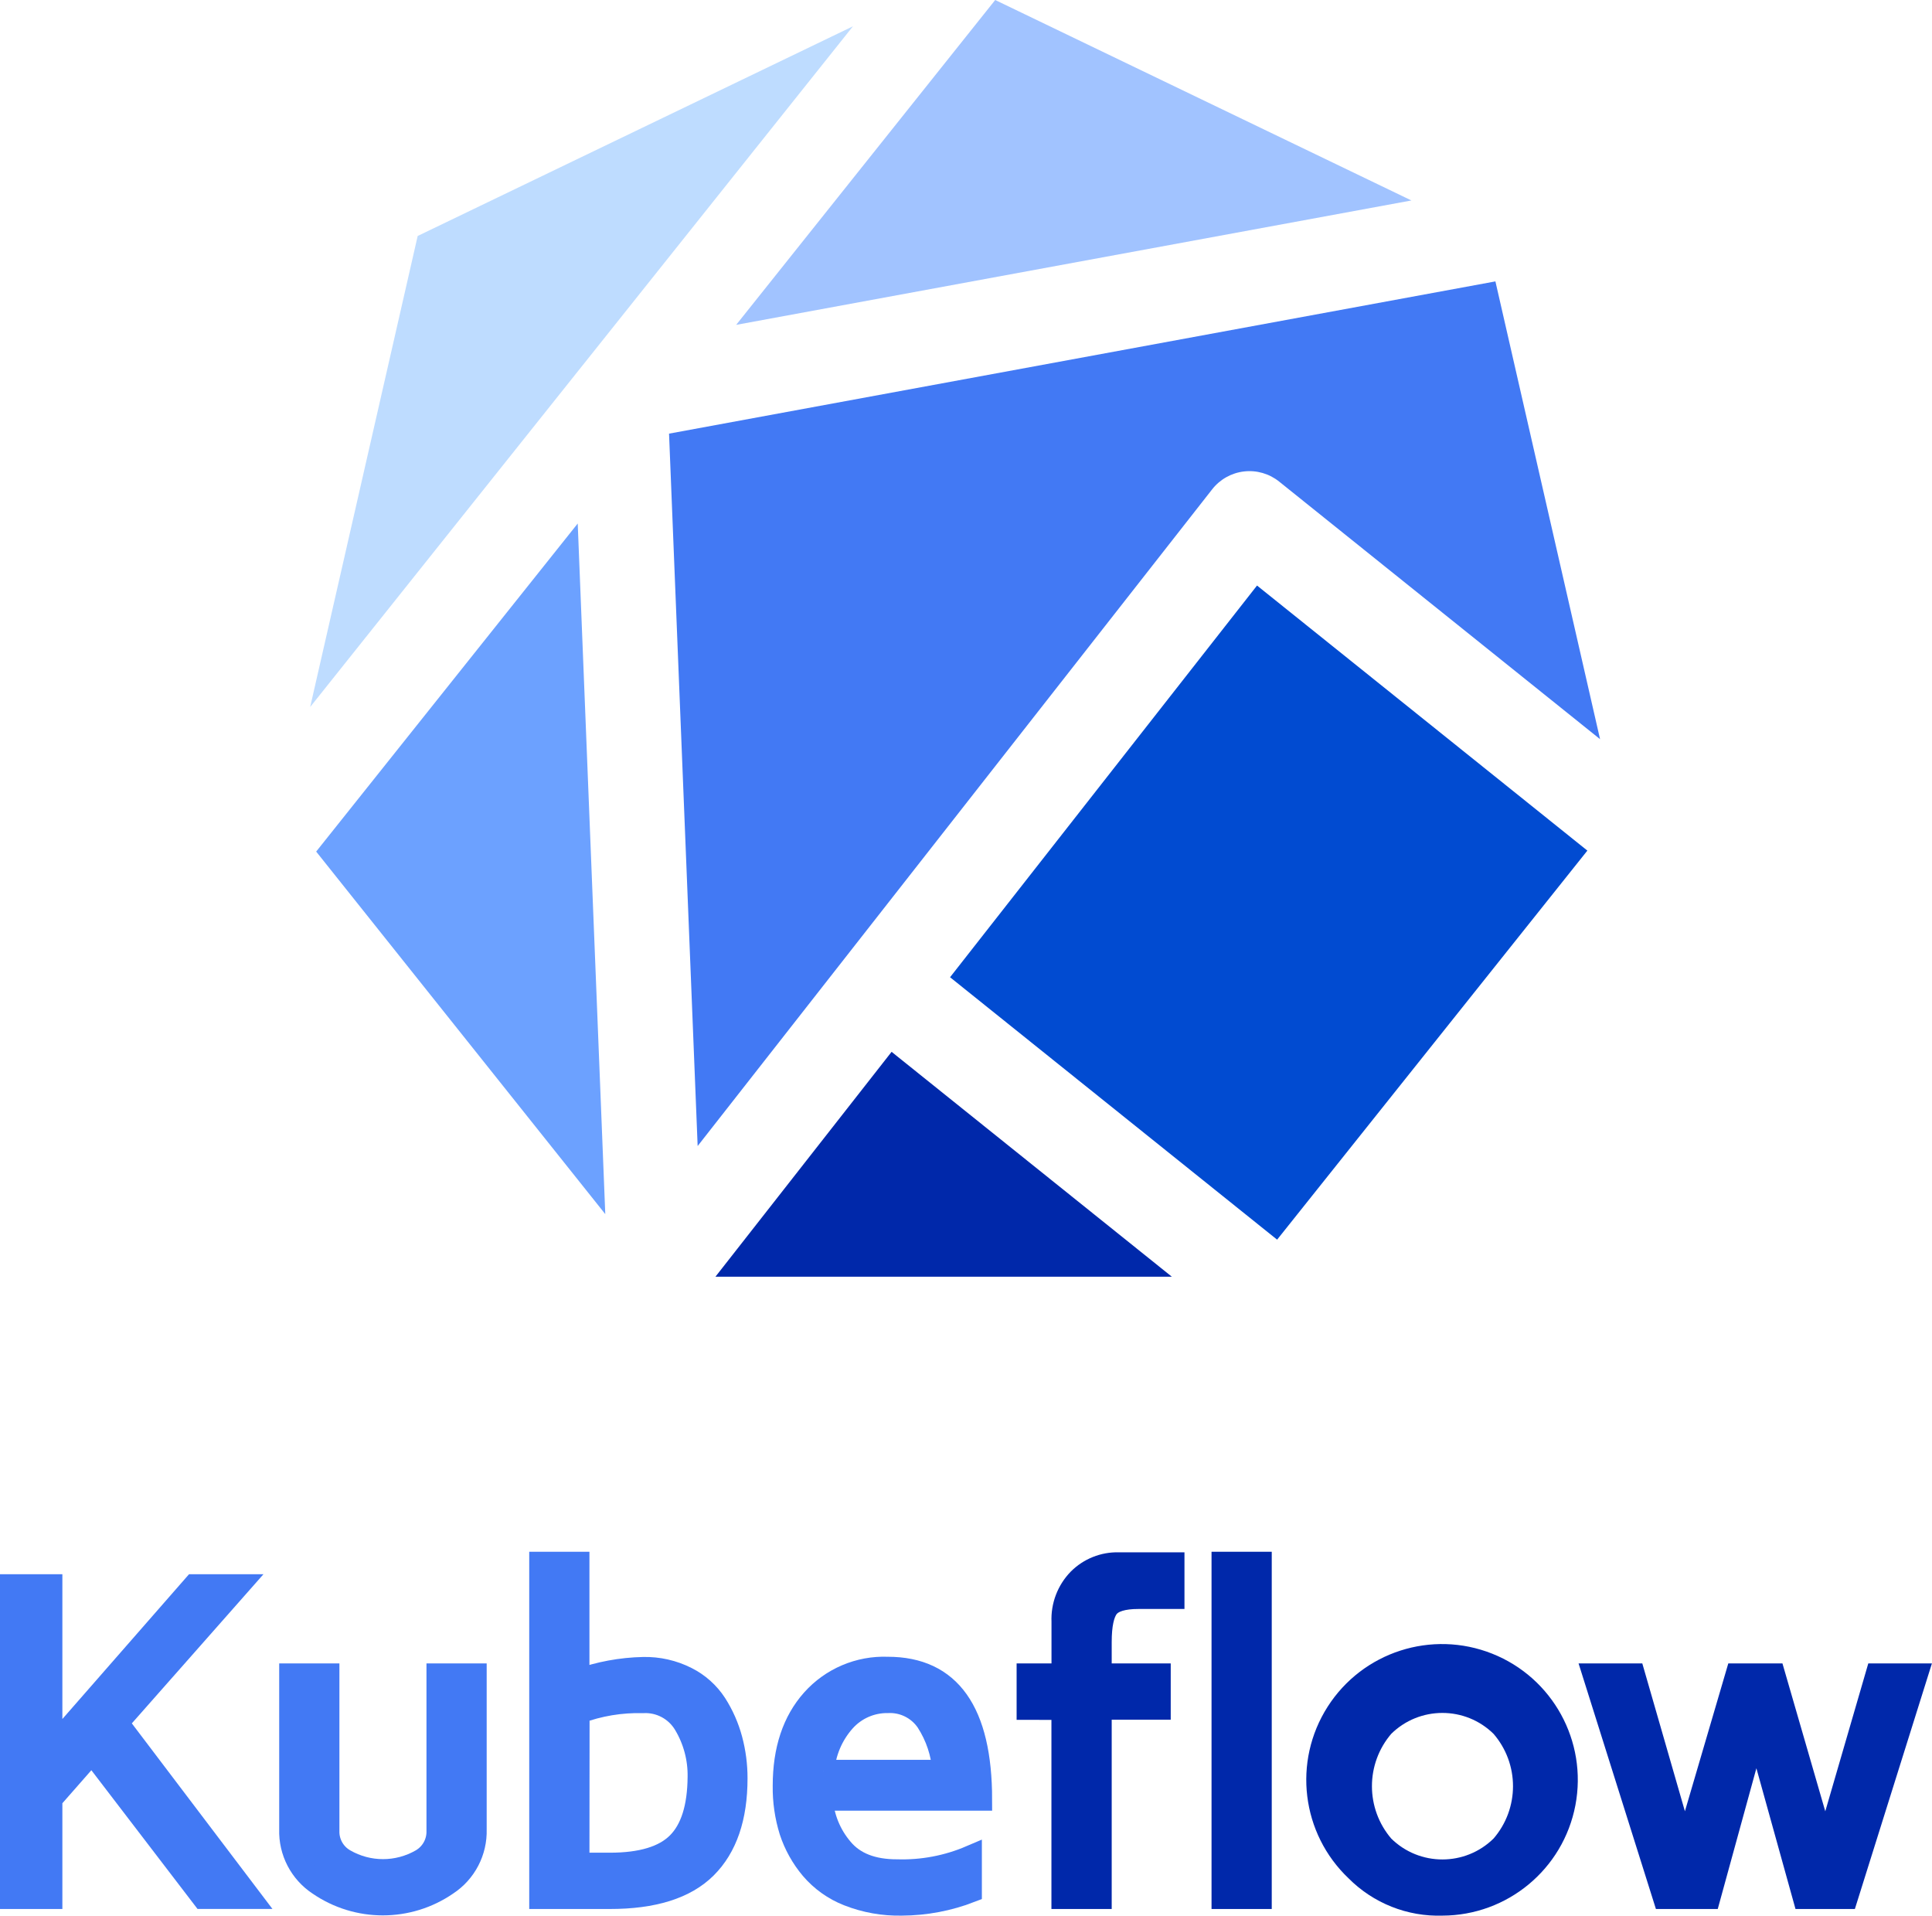
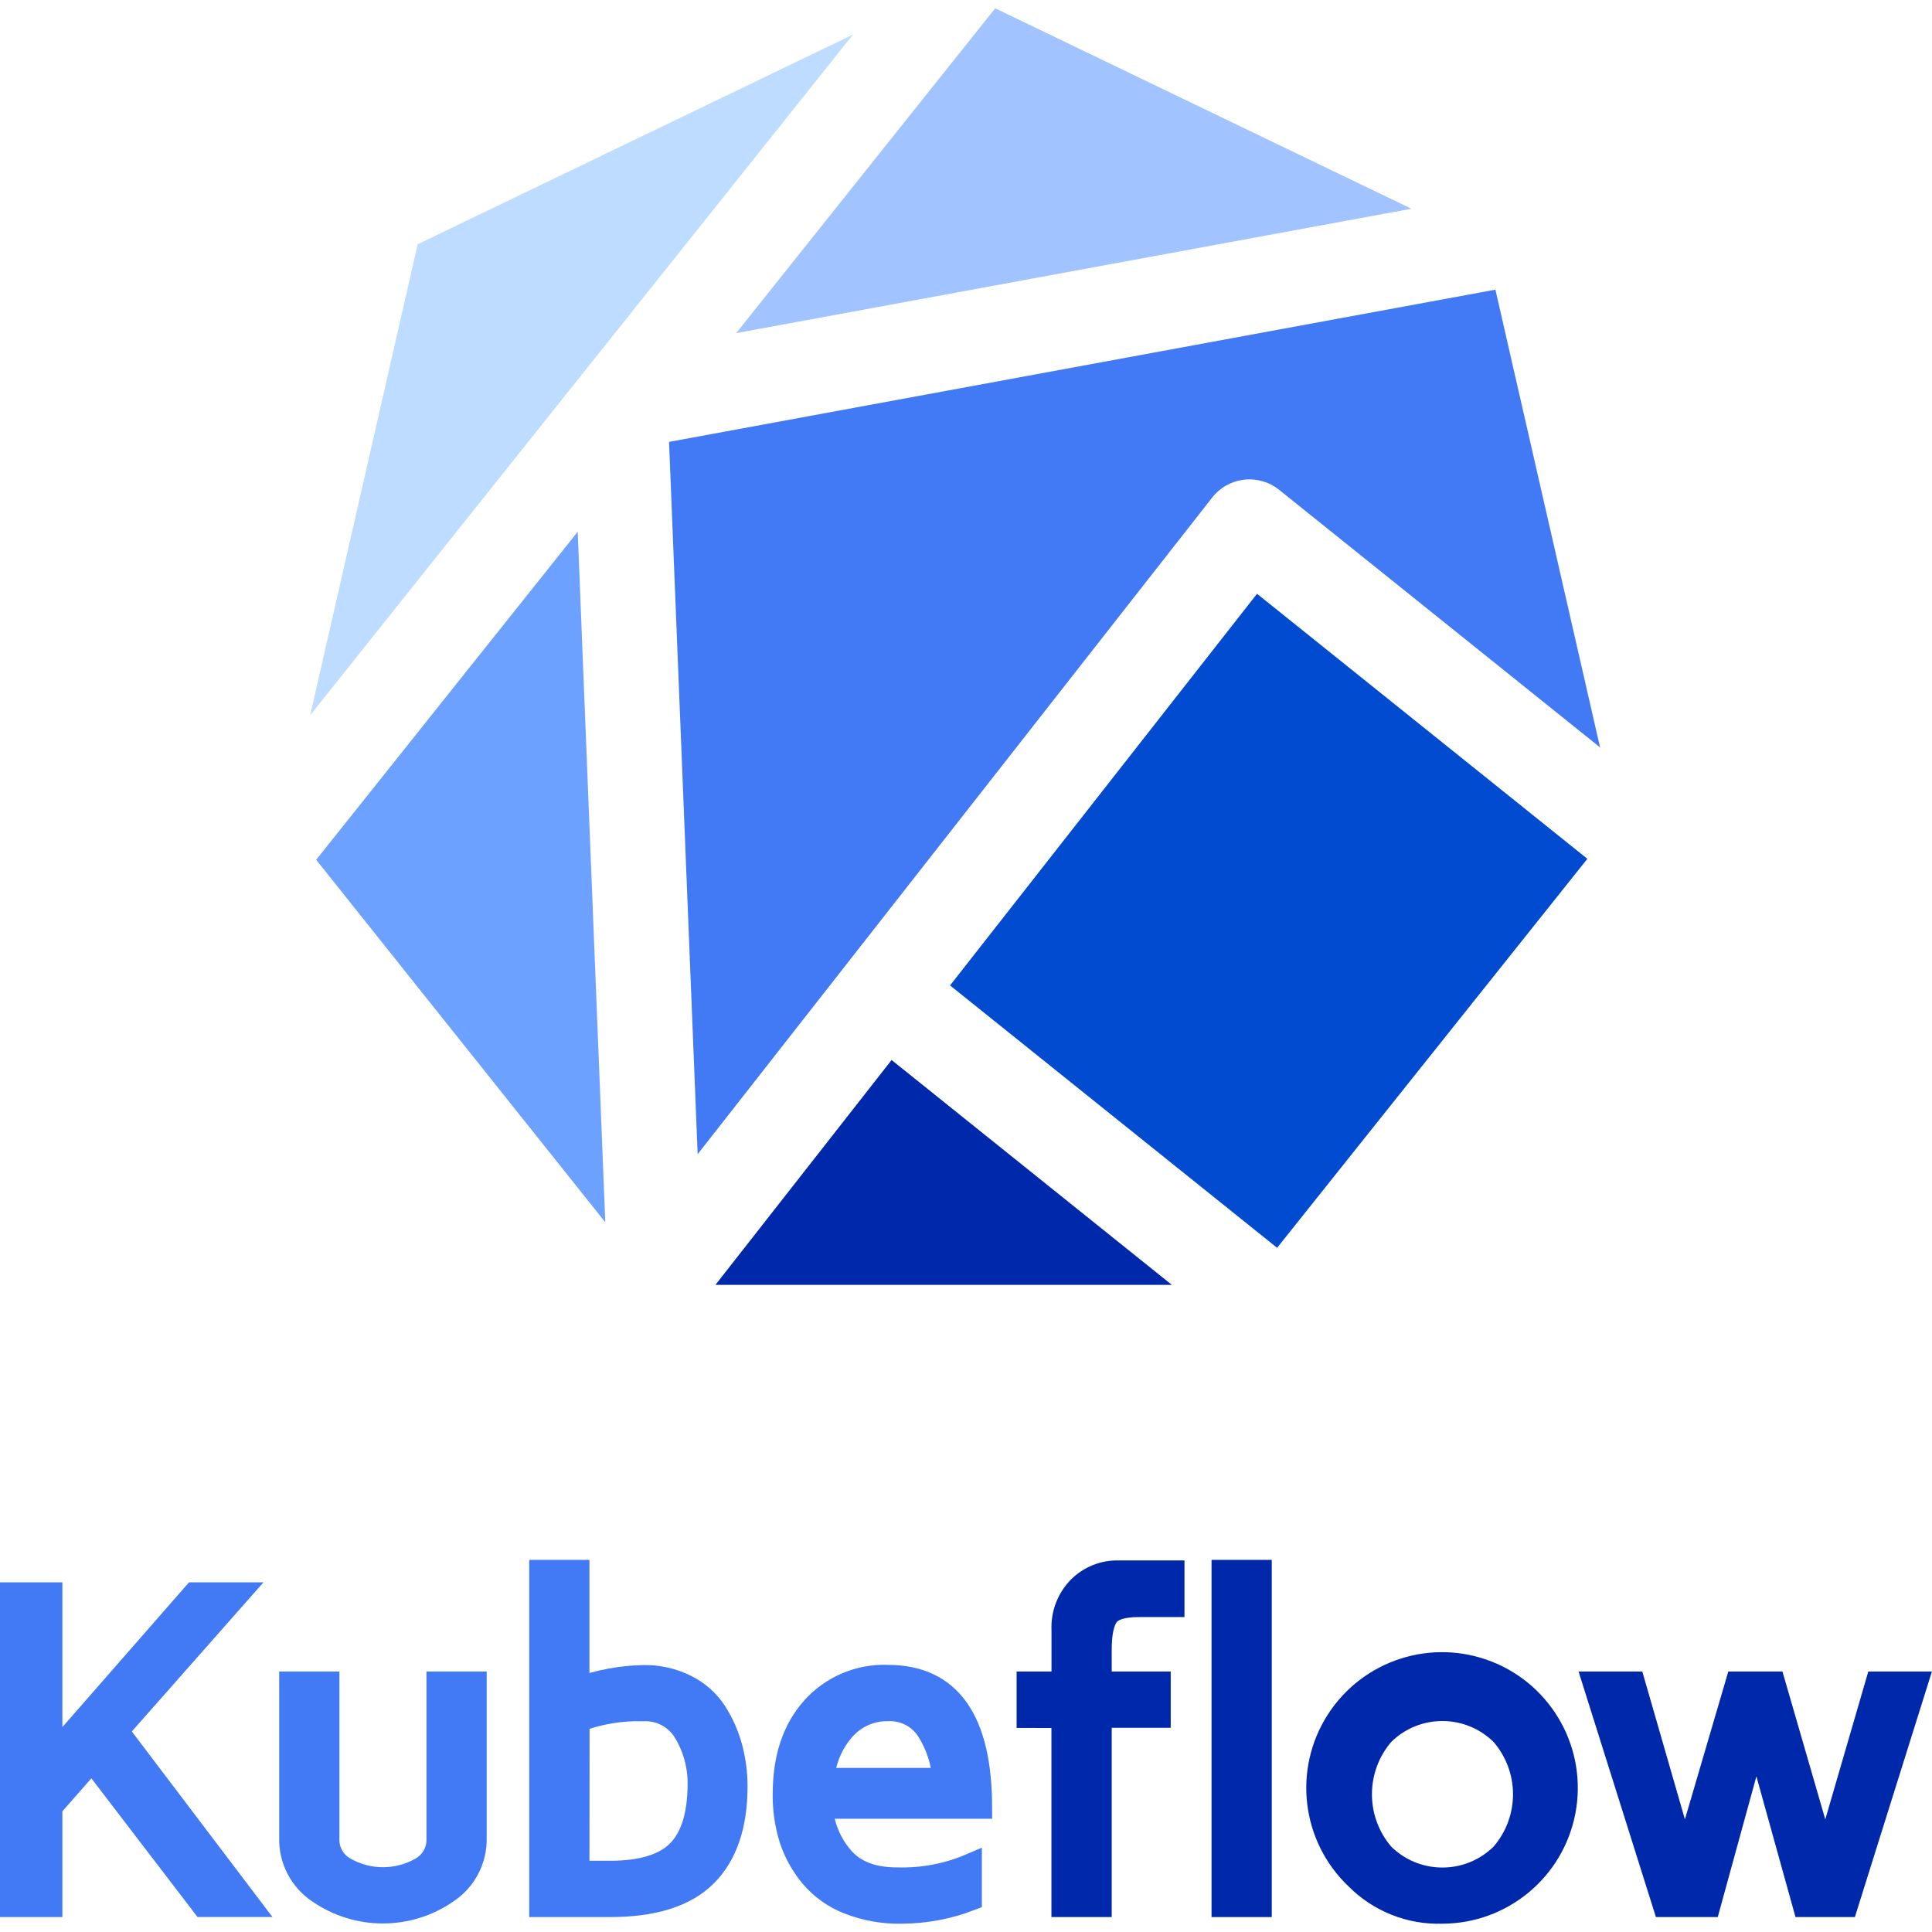
- <svg xmlns="http://www.w3.org/2000/svg" viewBox="0 0 276.93 274.55">
+ <svg xmlns="http://www.w3.org/2000/svg" width="32" height="32" viewBox="0 0 276.93 274.55">
  <g id="Layer_2" data-name="Layer 2">
    <g id="Layer_1-2" data-name="Layer 1">
      <path d="M95.9,62.15,100,164.25l73.75-94.12a6.79,6.79,0,0,1,9.6-1.11l46,36.92-15-65.61Z" fill="#4279f4" />
      <polygon points="102.55 182.98 167.97 182.98 127.8 150.75 102.55 182.98" fill="#0028aa" />
      <polygon points="180.18 83.92 136.18 140.06 183.06 177.67 227.53 121.91 180.18 83.92" fill="#014bd1" />
      <polygon points="83.56 52.3 83.57 52.29 122.26 3.77 59.87 33.82 44.46 101.33 83.56 52.3" fill="#bedcff" />
      <polygon points="45.32 122.05 86.76 174.01 82.81 75.03 45.32 122.05" fill="#6ca1ff" />
      <polygon points="202.31 28.73 142.65 0 105.52 46.56 202.31 28.73" fill="#a1c3ff" />
      <path d="M1.6,272V227.22H7.34v23.41l20.48-23.41h6.4l-17.39,19.7,19,25.07H29.1l-15.92-20.8-5.84,6.65V272Z" fill="#4279f4" stroke="#4279f4" stroke-miterlimit="10" stroke-width="3.2" />
      <path d="M41.62,262.21V240h5.43v22.39a4.67,4.67,0,0,0,2.35,4.19,11,11,0,0,0,11,0,4.69,4.69,0,0,0,2.33-4.19V240h5.43v22.19a9.08,9.08,0,0,1-4.1,7.87,16.2,16.2,0,0,1-18.37,0A9.07,9.07,0,0,1,41.62,262.21Z" fill="#4279f4" stroke="#4279f4" stroke-miterlimit="10" stroke-width="3.2" />
      <path d="M77.46,272V224h5.43v16.81a29.29,29.29,0,0,1,9.32-1.73,13.1,13.1,0,0,1,6.2,1.41,10.71,10.71,0,0,1,4.18,3.74,18.07,18.07,0,0,1,2.23,5.06,21.26,21.26,0,0,1,.73,5.58q0,8.43-4.38,12.79T87.35,272Zm5.43-4.87h4.55q6.77,0,9.72-2.95t3-9.51a14.21,14.21,0,0,0-2-7.52,6.55,6.55,0,0,0-6-3.22,24.73,24.73,0,0,0-9.25,1.54Z" fill="#4279f4" stroke="#4279f4" stroke-miterlimit="10" stroke-width="3.2" />
      <path d="M112.36,255.94q0-7.71,4.09-12.3a13.75,13.75,0,0,1,10.8-4.59q13.35,0,13.36,18.86H117.79a12.3,12.3,0,0,0,2.9,7.07q2.59,3.11,7.9,3.1a24.92,24.92,0,0,0,10.55-2v5a27.74,27.74,0,0,1-9.86,1.87,19.83,19.83,0,0,1-7.7-1.37,13.31,13.31,0,0,1-5.28-3.76,16.21,16.21,0,0,1-3-5.38A20.84,20.84,0,0,1,112.36,255.94Zm5.62-2.12h17.26a14.91,14.91,0,0,0-2.37-7.12,6.44,6.44,0,0,0-5.62-2.78,8.2,8.2,0,0,0-6.21,2.72A12.07,12.07,0,0,0,118,253.82Z" fill="#4279f4" stroke="#4279f4" stroke-miterlimit="10" stroke-width="3.2" />
      <path d="M147.32,244.89V240h5v-7.59a8.14,8.14,0,0,1,2.31-6.05,7.79,7.79,0,0,1,5.69-2.28h7.86V229h-5c-2.21,0-3.67.45-4.37,1.34s-1.06,2.55-1.06,5V240h8.46v4.87h-8.46V272h-5.44v-27.1Z" fill="#0028aa" stroke="#0028aa" stroke-miterlimit="10" stroke-width="3.2" />
      <path d="M175.26,272V224h5.43v48Z" fill="#0028aa" stroke="#0028aa" stroke-miterlimit="10" stroke-width="3.2" />
      <path d="M194.41,268.05a17.86,17.86,0,1,1,12.33,4.9A16.57,16.57,0,0,1,194.41,268.05Zm3.84-20.65a13.16,13.16,0,0,0,0,17.2,12.07,12.07,0,0,0,17,0,13.09,13.09,0,0,0,0-17.2,12.07,12.07,0,0,0-17,0Z" fill="#0028aa" stroke="#0028aa" stroke-miterlimit="10" stroke-width="3.2" />
      <path d="M228.45,240h5.75l7.3,25.32L248.93,240h5.36l7.34,25.34L269,240h5.74L264.7,272h-6.12l-6.83-24.58L245,272h-6.47Z" fill="#0028aa" stroke="#0028aa" stroke-miterlimit="10" stroke-width="3.2" />
    </g>
  </g>
</svg>
